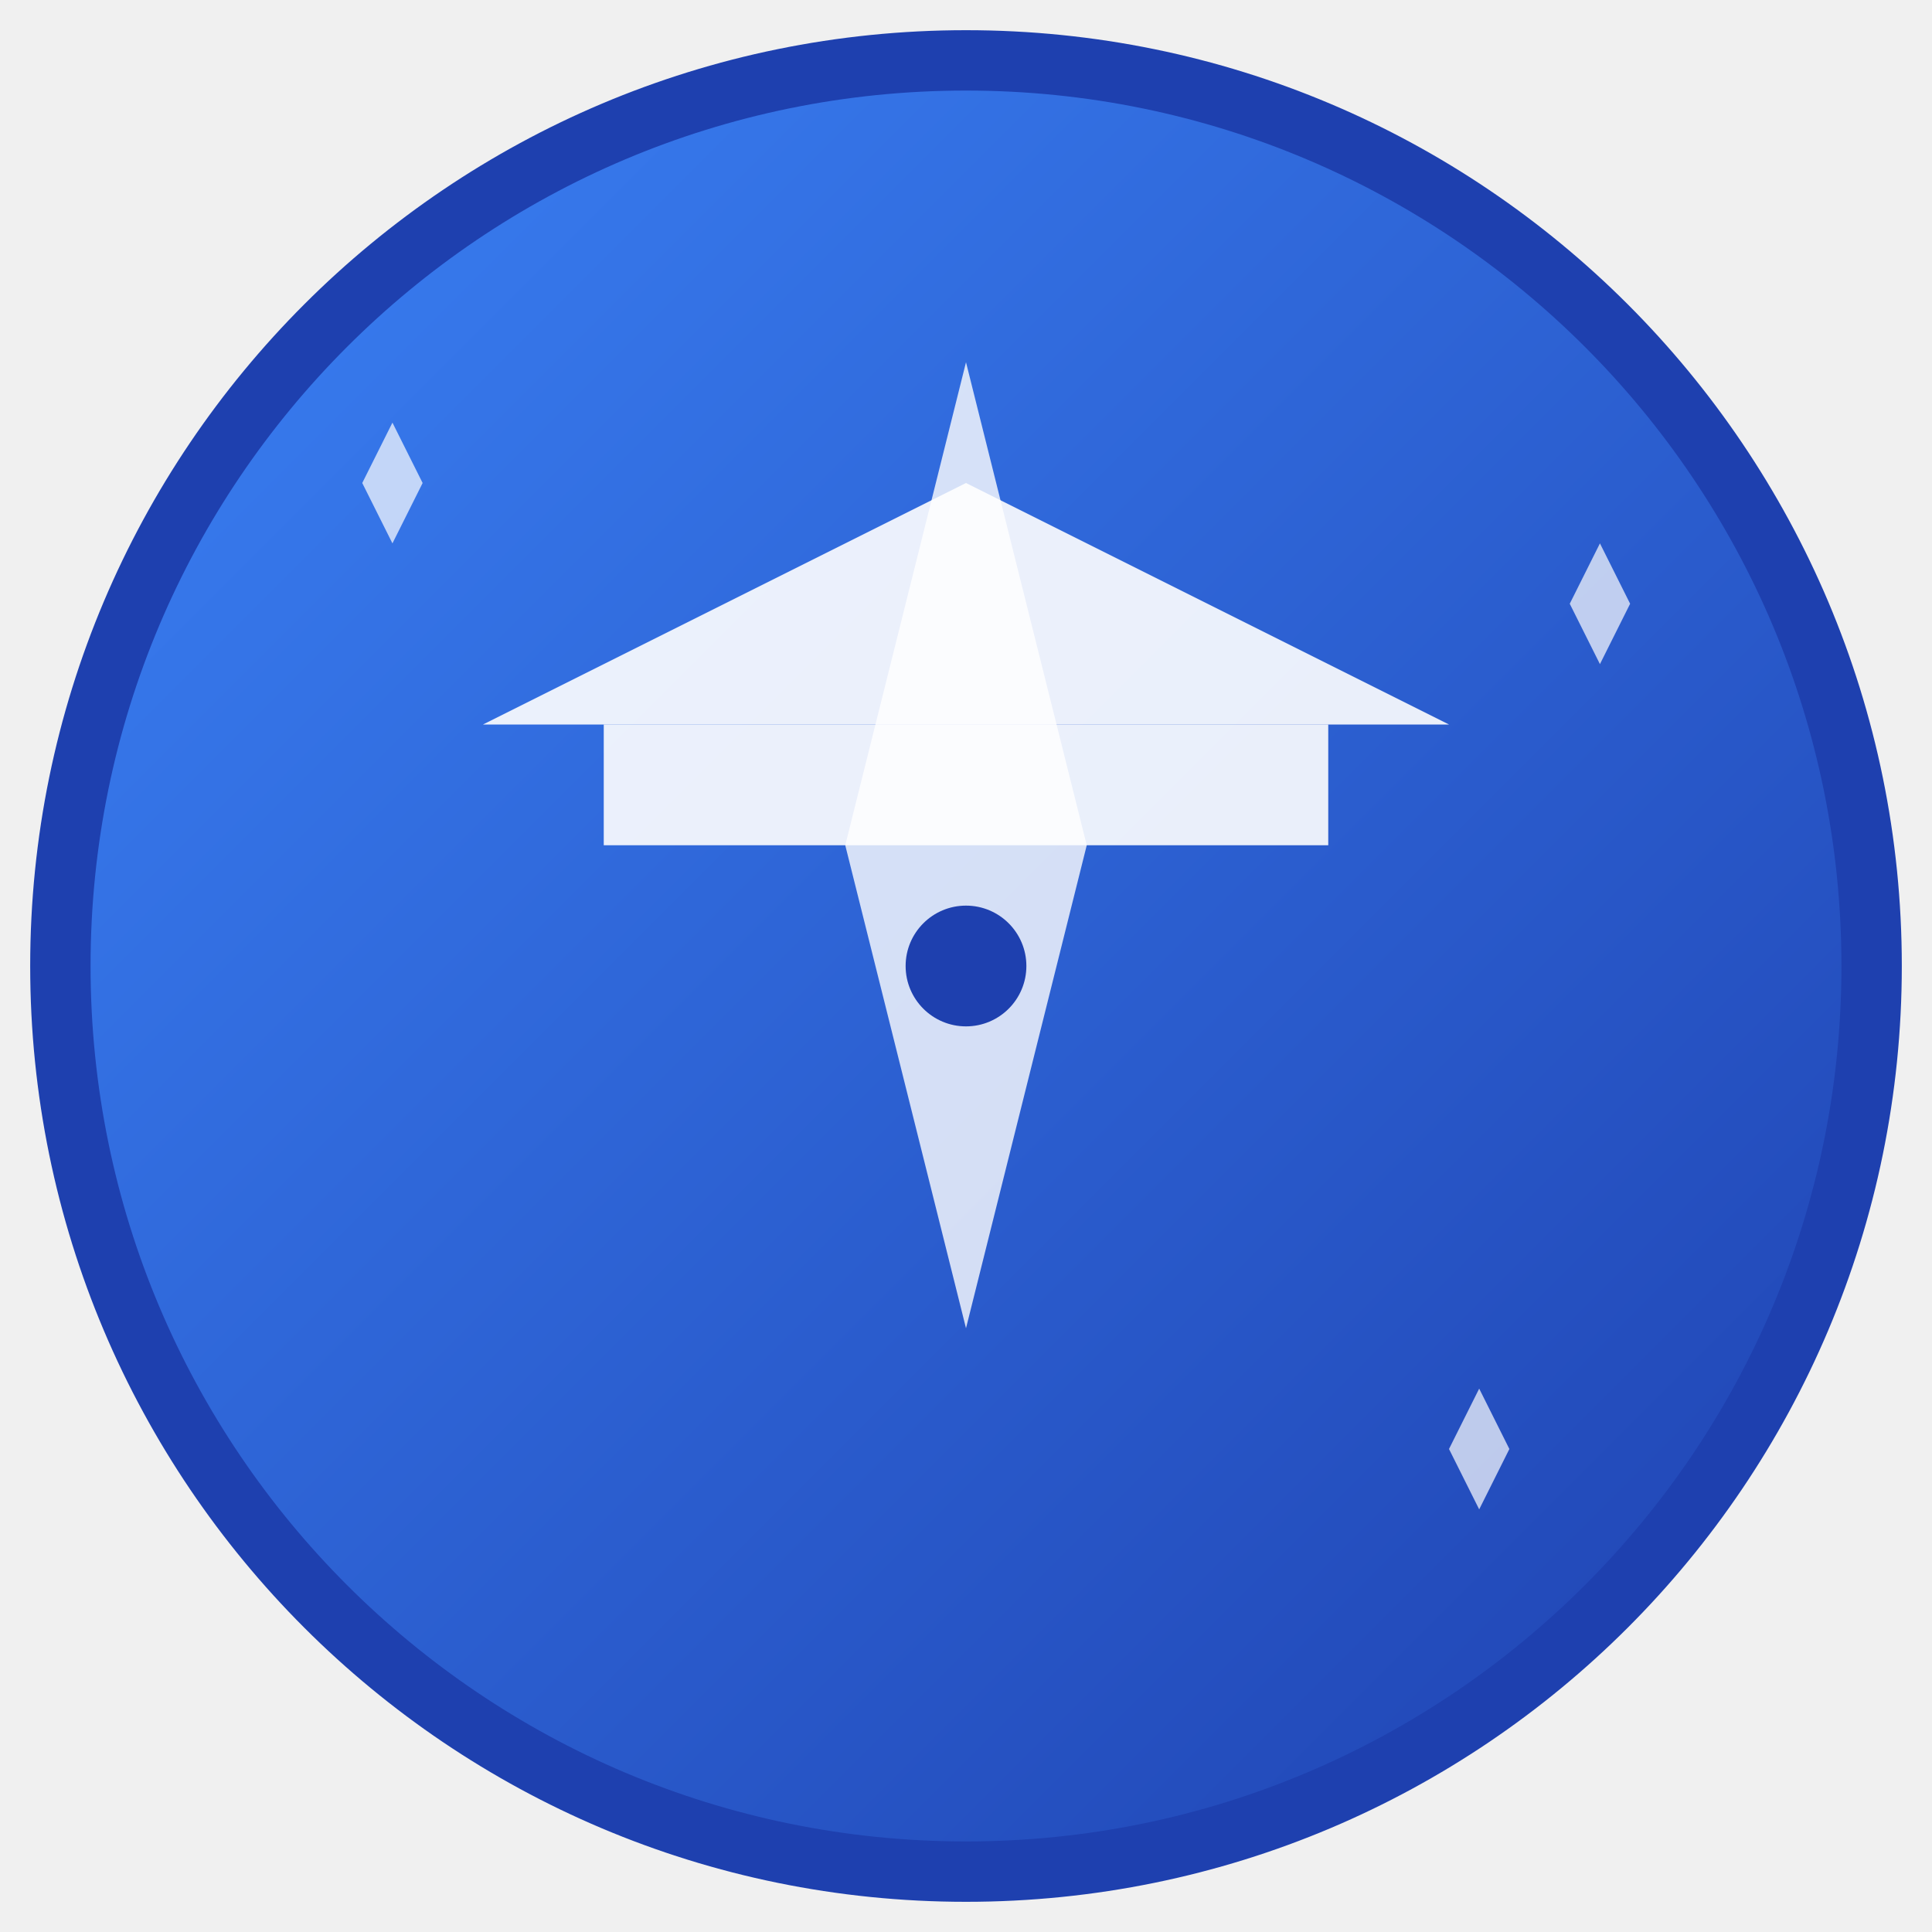
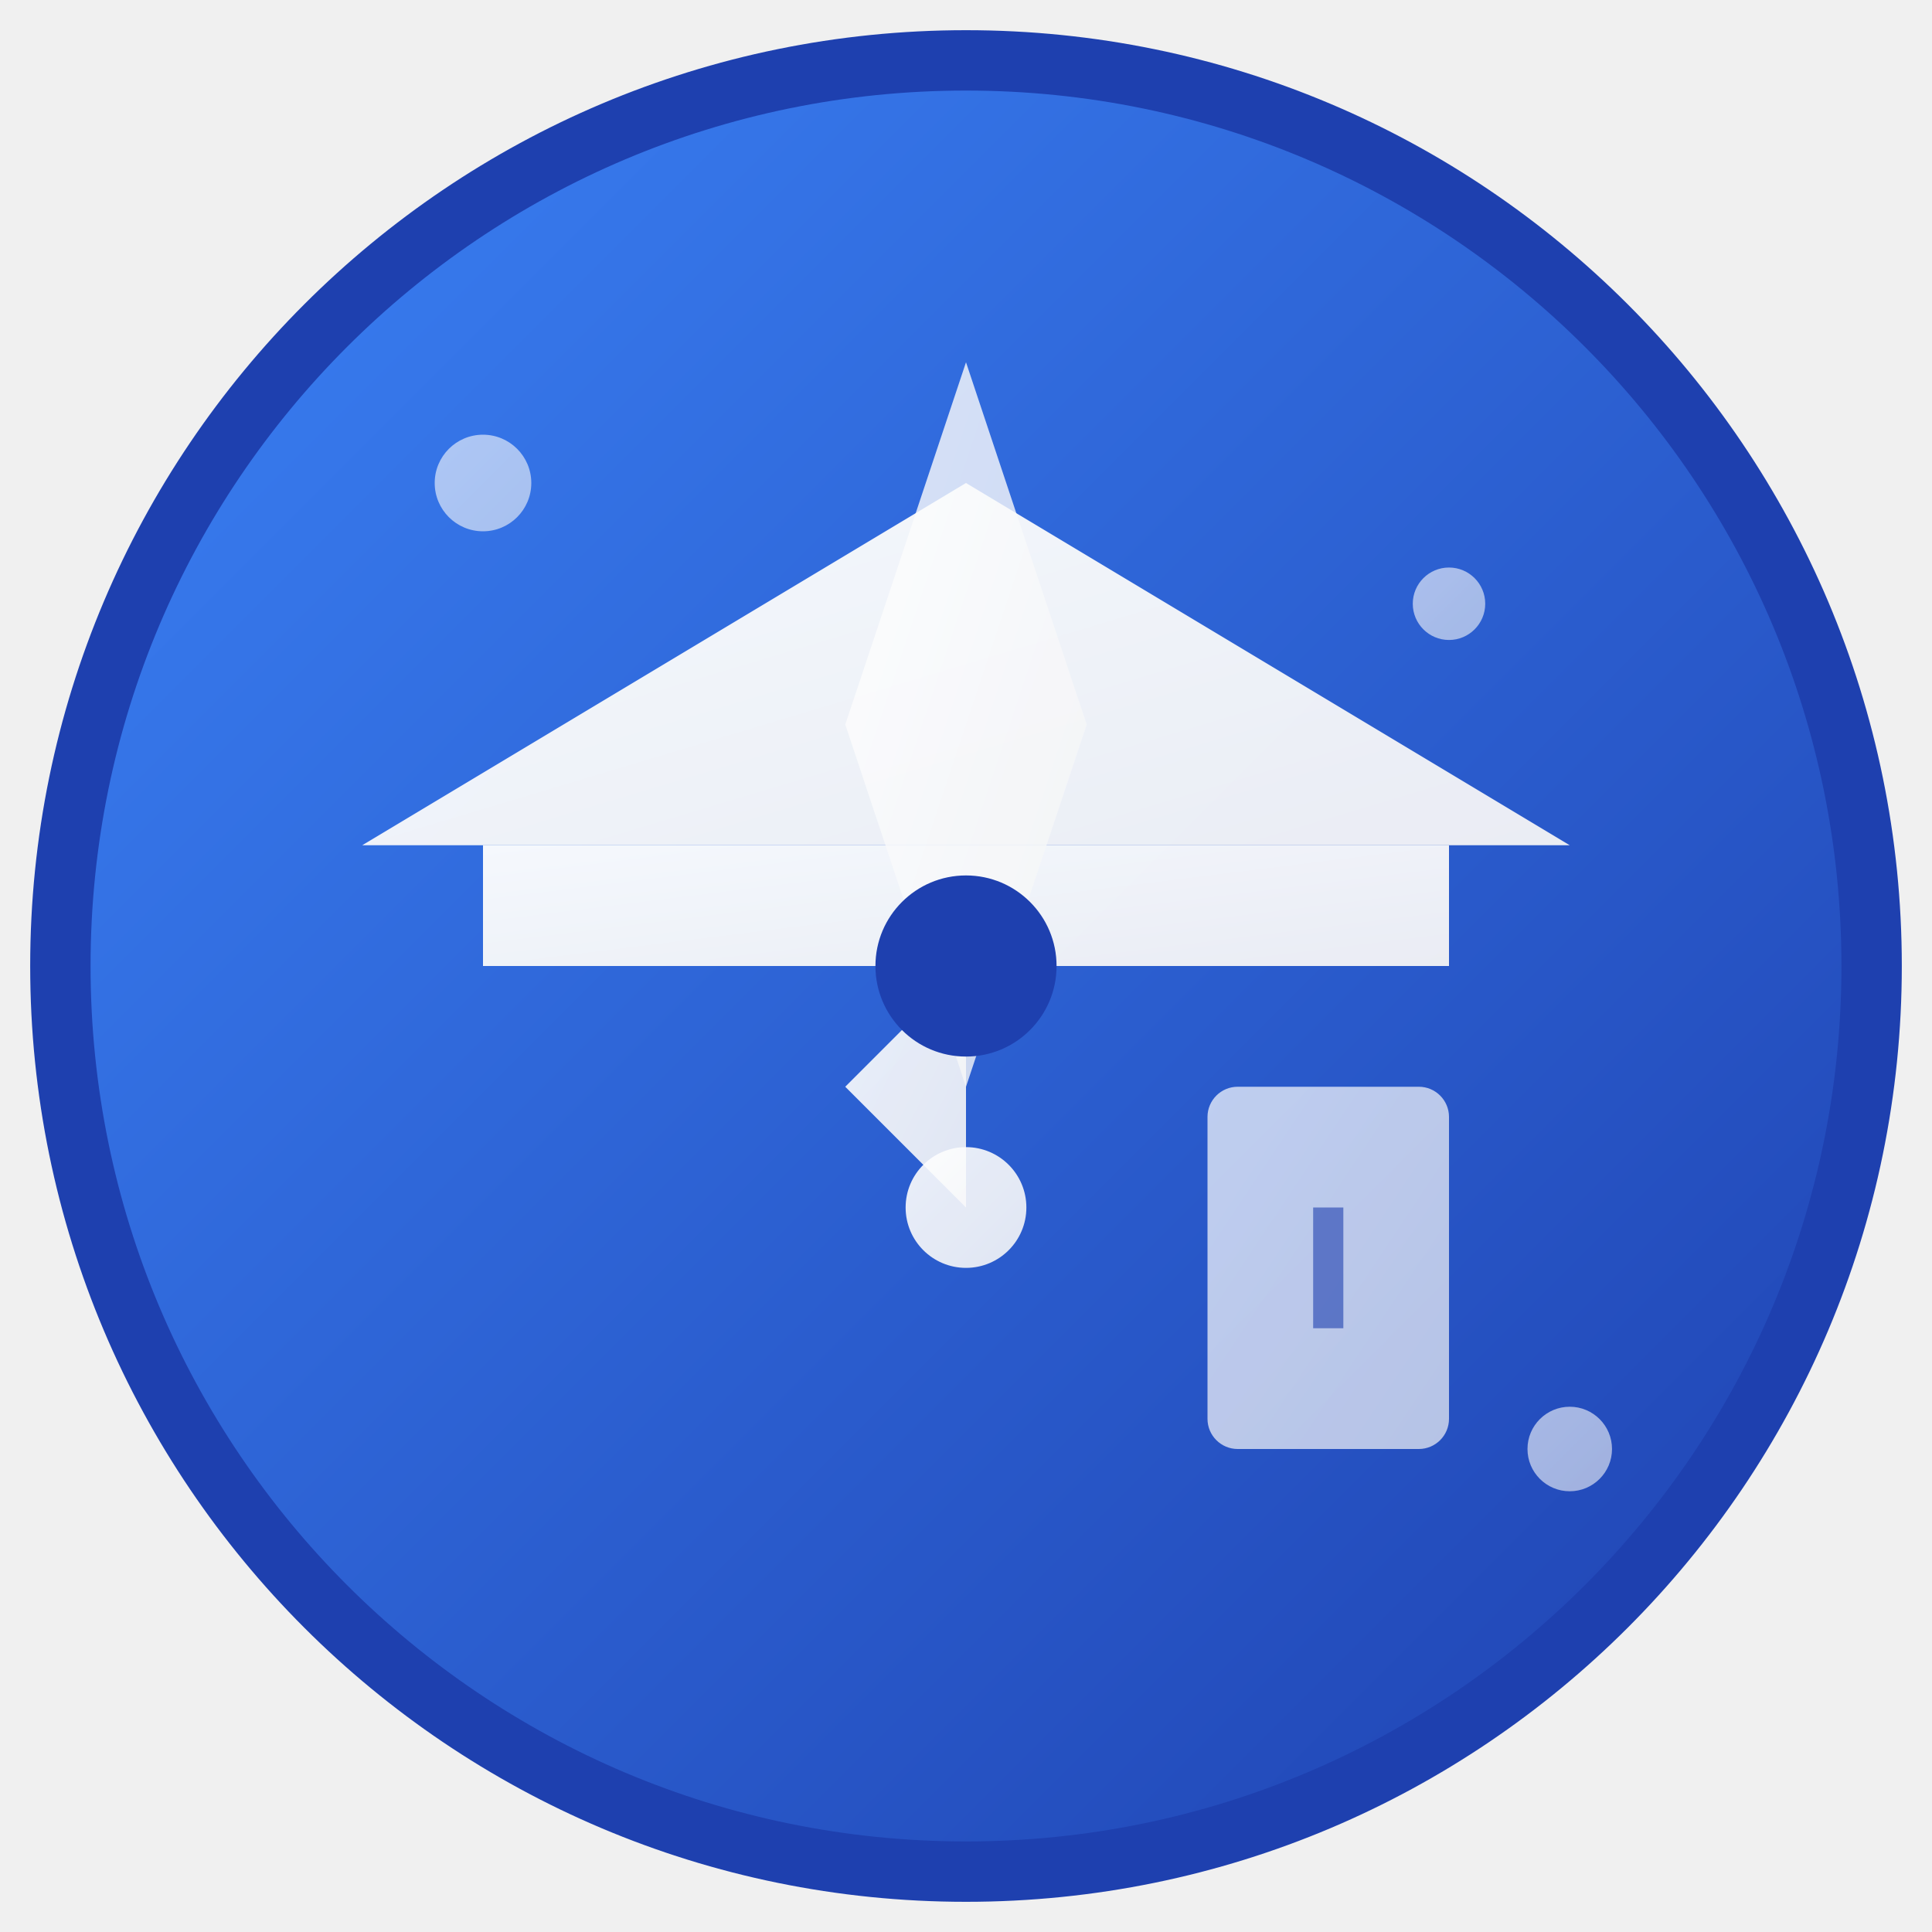
<svg xmlns="http://www.w3.org/2000/svg" viewBox="0 0 32 32" width="32" height="32">
  <defs>
    <linearGradient id="grad1" x1="0%" y1="0%" x2="100%" y2="100%">
      <stop offset="0%" style="stop-color:#3B82F6;stop-opacity:1" />
      <stop offset="100%" style="stop-color:#1E40AF;stop-opacity:1" />
    </linearGradient>
+     <linearGradient id="grad2" x1="0%" y1="0%" x2="100%" y2="100%">
+       <stop offset="0%" style="stop-color:#FFFFFF;stop-opacity:1" />
+       <stop offset="100%" style="stop-color:#F3F4F6;stop-opacity:1" />
+     </linearGradient>
  </defs>
  <circle cx="16" cy="16" r="15" fill="url(#grad1)" stroke="#1E40AF" stroke-width="1" />
-   <path d="M8 12 L24 12 L16 8 Z" fill="white" opacity="0.9" />
-   <rect x="10" y="12" width="12" height="2" fill="white" opacity="0.9" />
-   <path d="M16 6 L18 14 L16 22 L14 14 Z" fill="white" opacity="0.8" />
-   <circle cx="16" cy="16" r="1" fill="#1E40AF" />
-   <path d="M6 8 L6.5 9 L7 8 L6.5 7 Z" fill="white" opacity="0.7" />
-   <path d="M26 10 L26.5 11 L27 10 L26.5 9 Z" fill="white" opacity="0.7" />
-   <path d="M24 24 L24.5 25 L25 24 L24.5 23 Z" fill="white" opacity="0.7" />
+   <path d="M6 14 L26 14 L16 8 Z" fill="url(#grad2)" opacity="0.95" />
+   <rect x="8" y="14" width="16" height="2" fill="url(#grad2)" opacity="0.95" />
+   <path d="M16 16 L16 20 L14 18 L16 16 Z" fill="url(#grad2)" opacity="0.9" />
+   <circle cx="16" cy="20" r="1" fill="url(#grad2)" opacity="0.9" />
+   <path d="M16 6 L18 12 L16 18 L14 12 Z" fill="url(#grad2)" opacity="0.8" />
+   <circle cx="16" cy="16" r="1.5" fill="#1E40AF" />
+   <rect x="20" y="18" width="4" height="6" rx="0.5" fill="url(#grad2)" opacity="0.7" />
+   <line x1="22" y1="20" x2="22" y2="22" stroke="#1E40AF" stroke-width="0.5" opacity="0.6" />
+   <circle cx="8" cy="8" r="0.8" fill="url(#grad2)" opacity="0.6" />
+   <circle cx="24" cy="10" r="0.6" fill="url(#grad2)" opacity="0.6" />
+   <circle cx="26" cy="24" r="0.7" fill="url(#grad2)" opacity="0.6" />
</svg>
